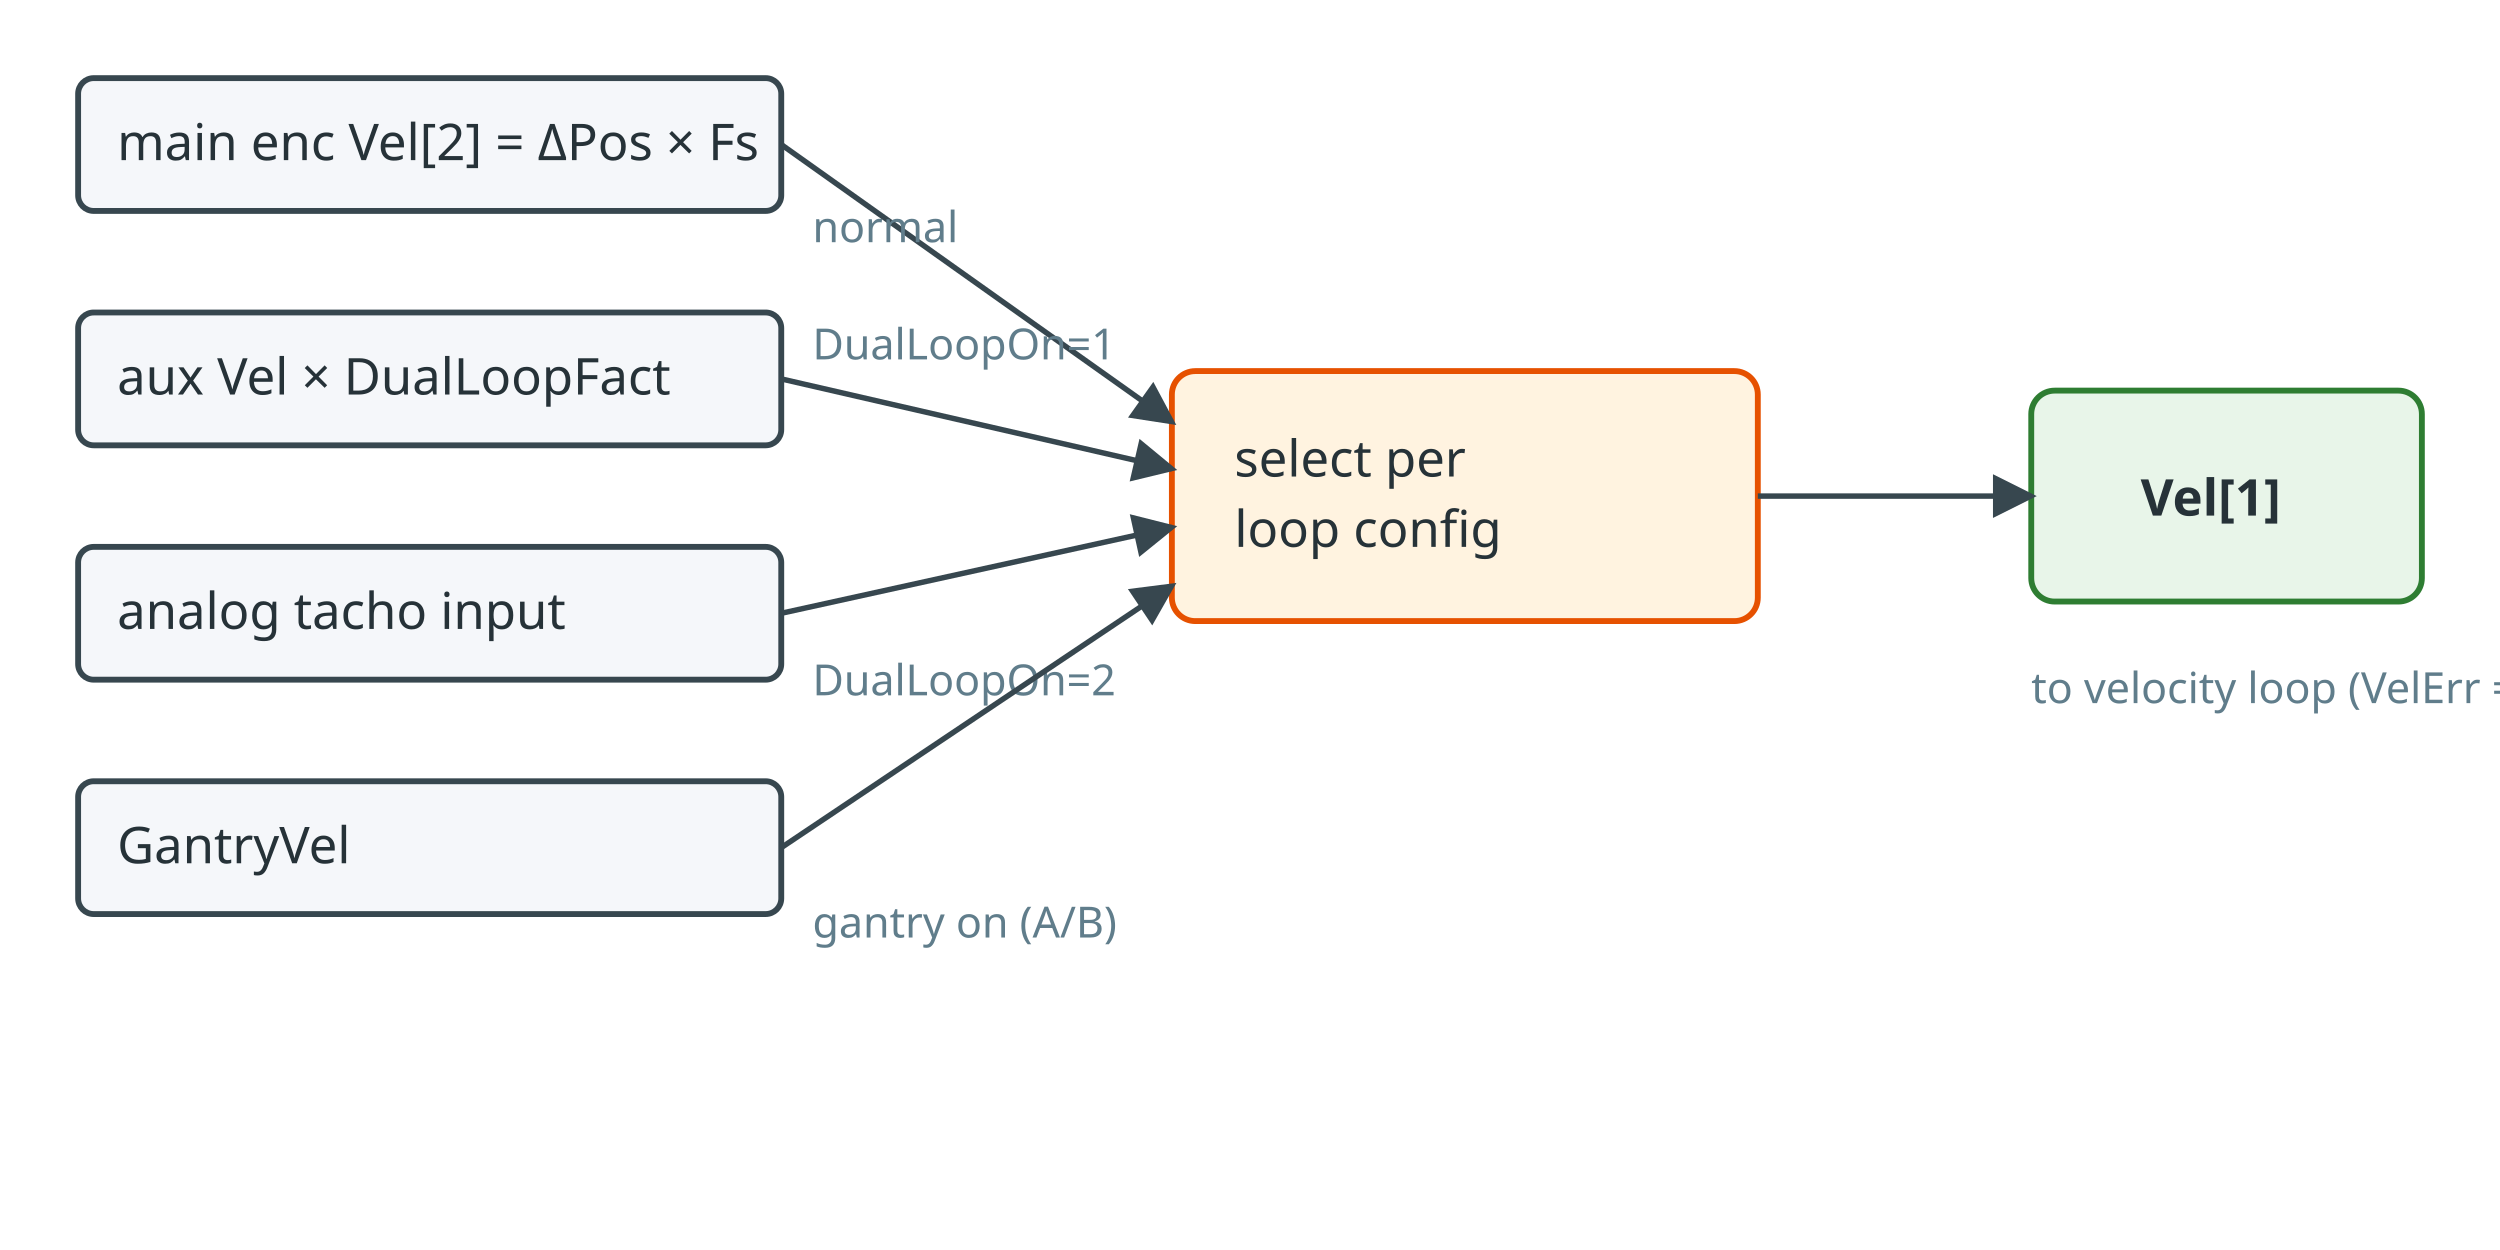
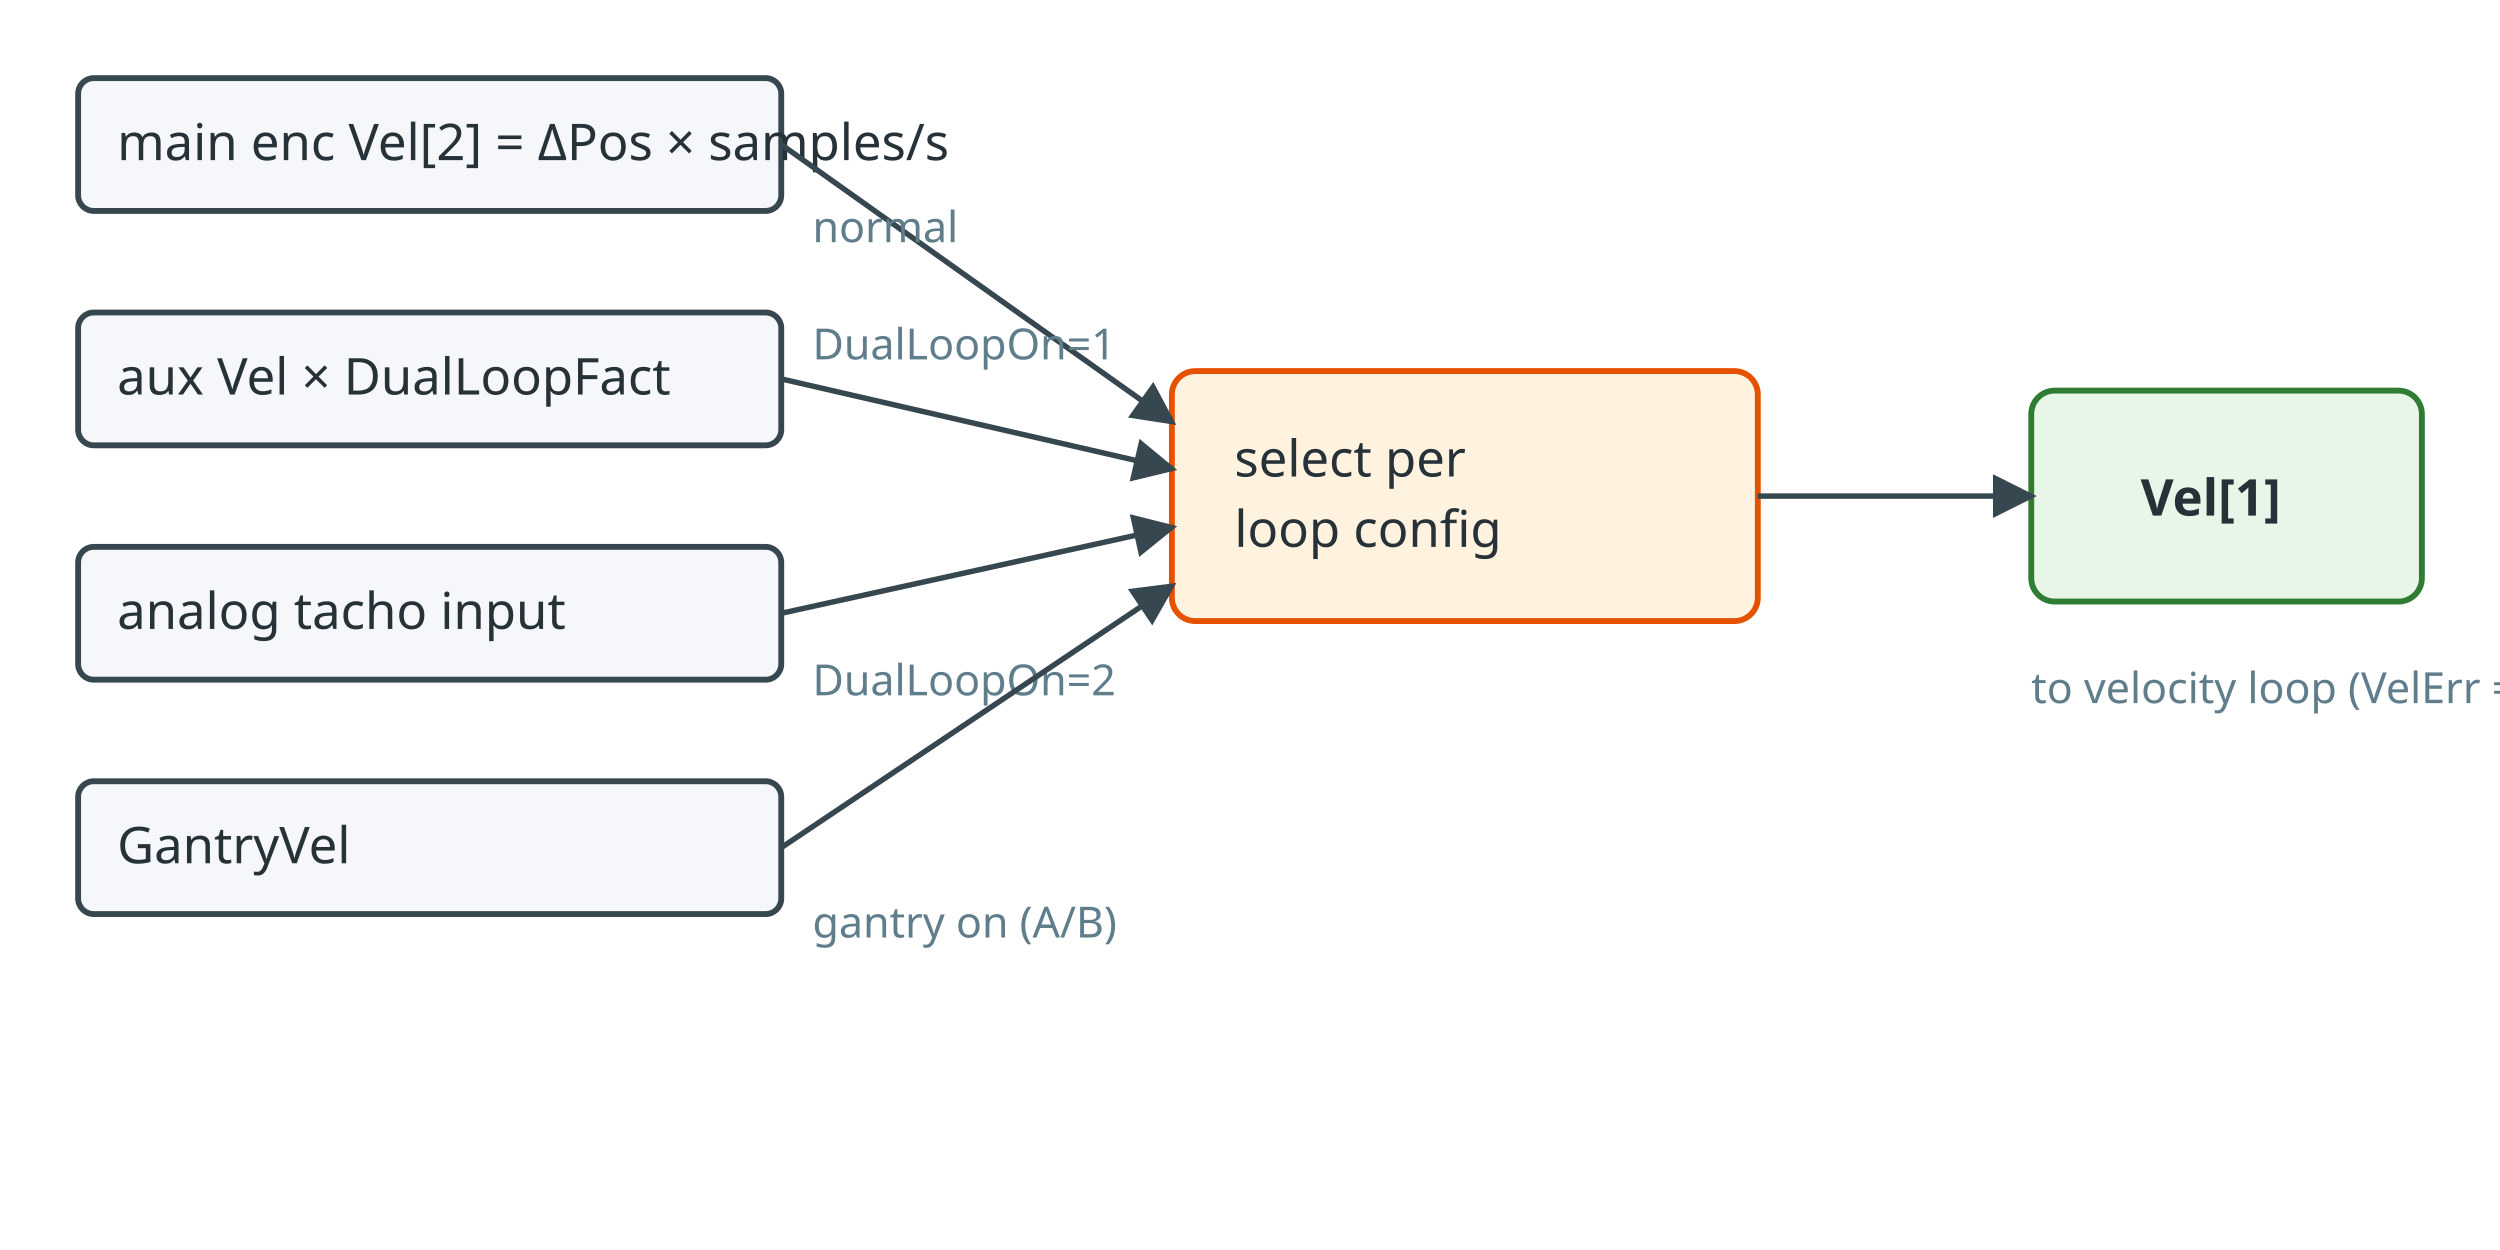
<svg xmlns="http://www.w3.org/2000/svg" viewBox="0 0 640 320" font-family="sans-serif" font-size="13">
  <style>
    .box { fill:#f5f7fa; stroke:#37474f; stroke-width:1.5; }
    .sel { fill:#fff3e0; stroke:#e65100; stroke-width:1.5; }
    .out { fill:#e8f5e9; stroke:#2e7d32; stroke-width:1.5; }
    .lbl { fill:#263238; }
    .cond { fill:#607d8b; font-size:11px; }
    line { stroke:#37474f; stroke-width:1.4; marker-end:url(#a); }
  </style>
  <defs>
    <marker id="a" markerWidth="9" markerHeight="9" refX="7" refY="4" orient="auto">
      <path d="M0,0 L8,4 L0,8 z" fill="#37474f" />
    </marker>
  </defs>
  <rect class="box" x="20" y="20" width="180" height="34" rx="4" />
-   <text class="lbl" x="30" y="41">main enc Vel[2] = ΔPos × Fs</text>
+   <text class="lbl" x="30" y="41">main enc Vel[2] = ΔPos × samples/s</text>
  <rect class="box" x="20" y="80" width="180" height="34" rx="4" />
  <text class="lbl" x="30" y="101">aux Vel × DualLoopFact</text>
  <rect class="box" x="20" y="140" width="180" height="34" rx="4" />
  <text class="lbl" x="30" y="161">analog tacho input</text>
  <rect class="box" x="20" y="200" width="180" height="34" rx="4" />
  <text class="lbl" x="30" y="221">GantryVel</text>
  <rect class="sel" x="300" y="95" width="150" height="64" rx="6" />
  <text class="lbl" x="316" y="122">select per</text>
  <text class="lbl" x="316" y="140">loop config</text>
  <rect class="out" x="520" y="100" width="100" height="54" rx="6" />
  <text class="lbl" x="548" y="132" font-weight="bold">Vel[1]</text>
  <line x1="200" y1="37" x2="300" y2="108" />
  <text class="cond" x="208" y="62">normal</text>
  <line x1="200" y1="97" x2="300" y2="120" />
  <text class="cond" x="208" y="92">DualLoopOn=1</text>
  <line x1="200" y1="157" x2="300" y2="135" />
  <text class="cond" x="208" y="178">DualLoopOn=2</text>
  <line x1="200" y1="217" x2="300" y2="150" />
  <text class="cond" x="208" y="240">gantry on (A/B)</text>
  <line x1="450" y1="127" x2="520" y2="127" />
  <text class="cond" x="520" y="180">to velocity loop (VelErr = VelRef − Vel[1])</text>
</svg>
